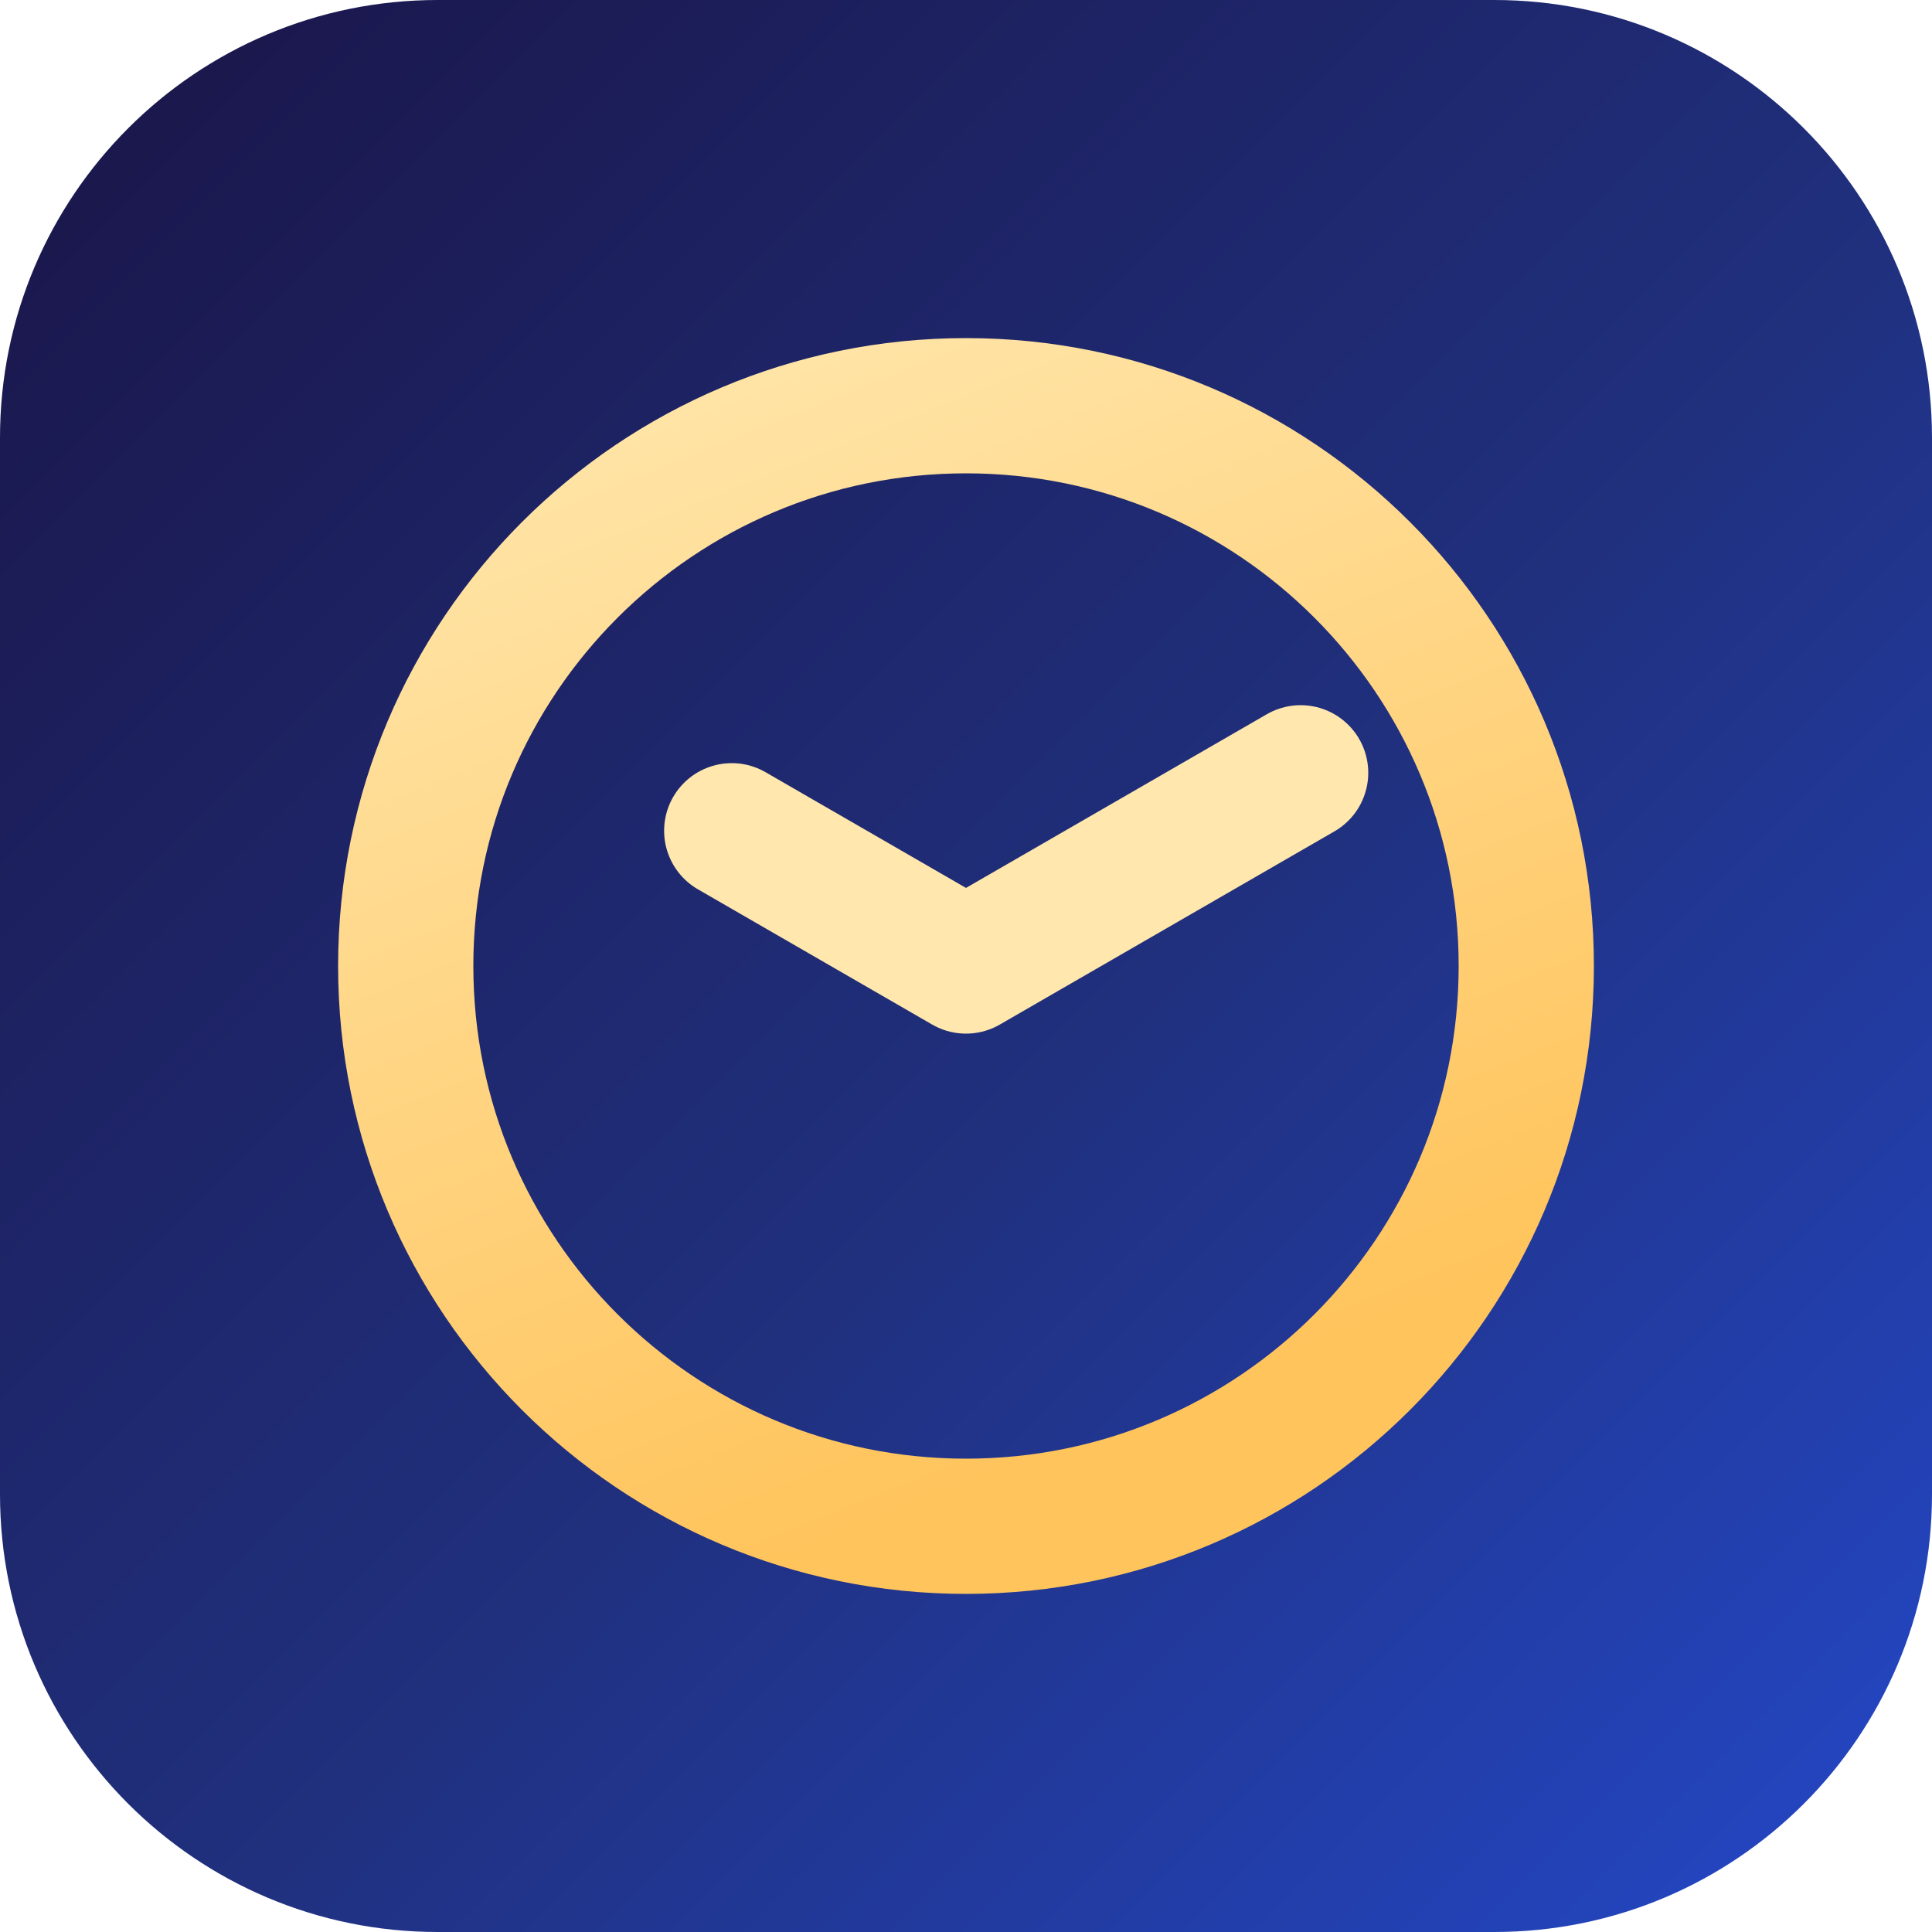
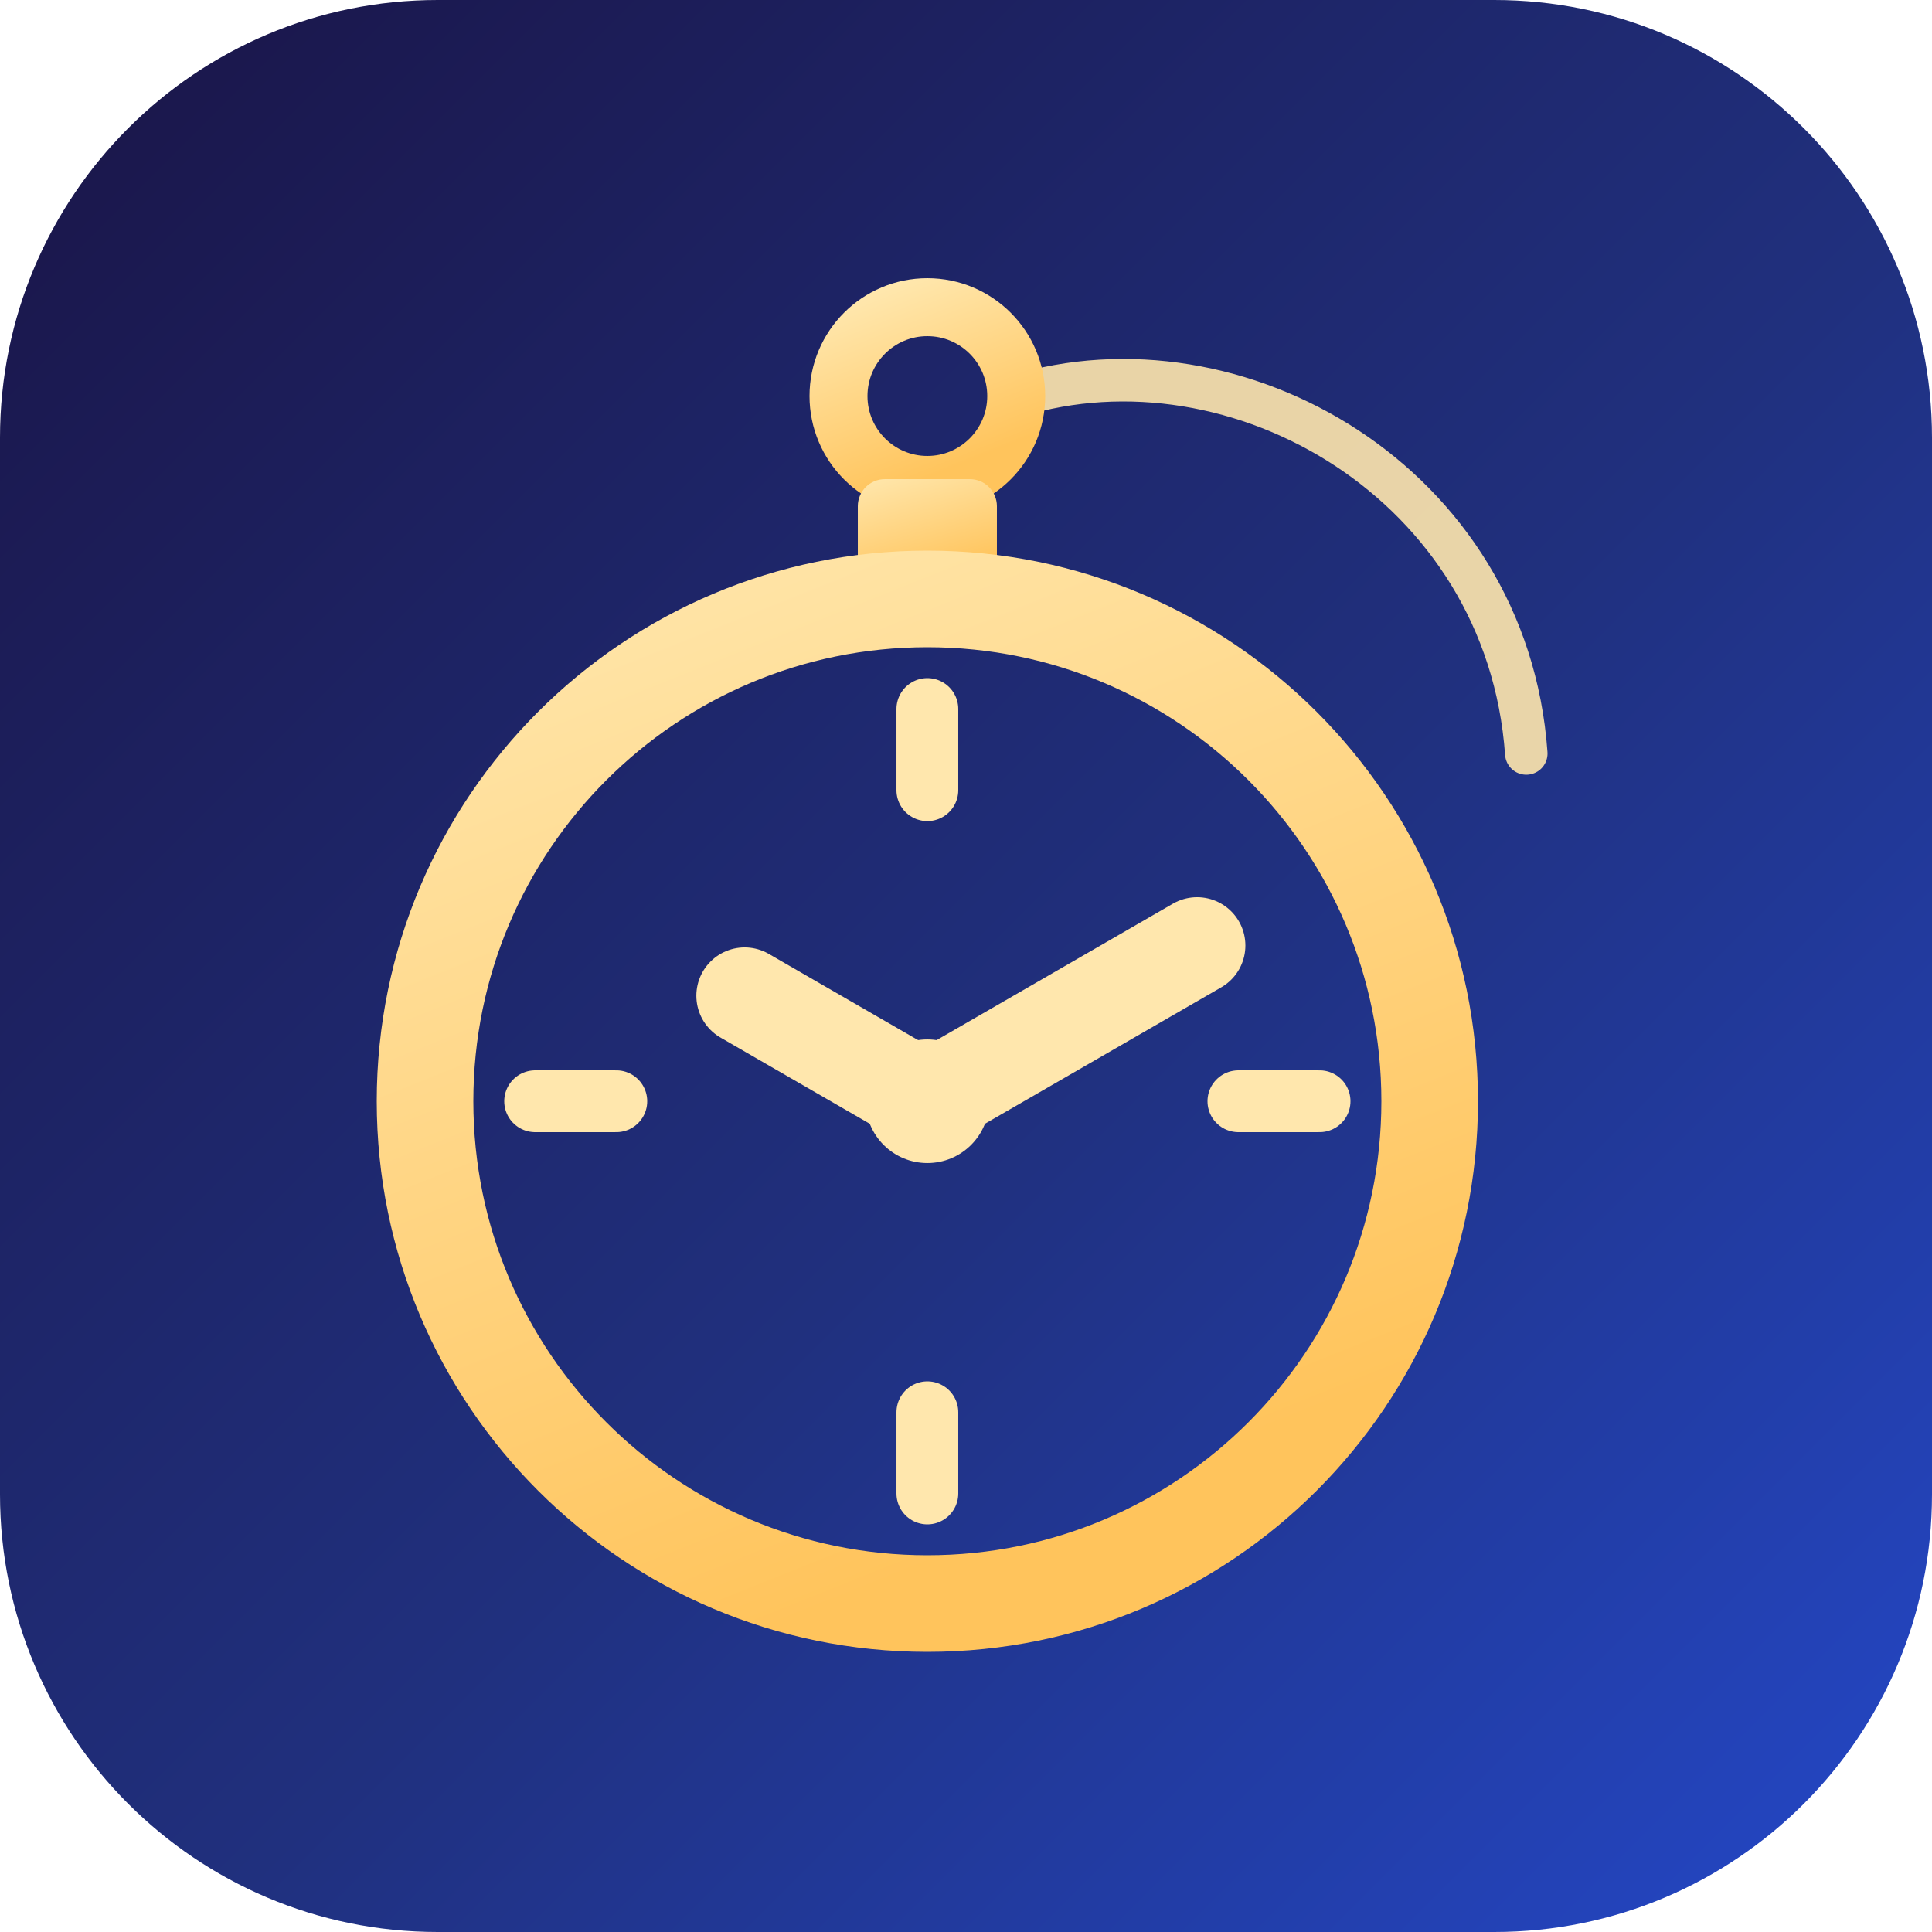
<svg xmlns="http://www.w3.org/2000/svg" viewBox="0 0 512 512">
  <defs>
    <linearGradient id="sky" x1="0" y1="0" x2="1" y2="1">
      <stop offset="0" stop-color="#1a1446" />
      <stop offset="0.55" stop-color="#20307e" />
      <stop offset="1" stop-color="#2448c9" />
    </linearGradient>
    <linearGradient id="gold" x1="0" y1="0" x2="0.4" y2="1">
      <stop offset="0" stop-color="#ffe7ad" />
      <stop offset="1" stop-color="#ffc45c" />
    </linearGradient>
  </defs>
  <rect width="512" height="512" rx="116" fill="url(#sky)" />
-   <path d="M107.52,256 A148.48,148.48 0 1,1 404.48,256 A148.48,148.48 0 1,1 107.52,256 Z" fill="none" stroke="url(#gold)" stroke-width="35.84" />
-   <path d="M256,256 L193.92,220.16 M256,256 L344.68,204.8" fill="none" stroke="#ffe7ad" stroke-width="35.84" stroke-linecap="round" />
+   <path d="M269.31,104.96 C327.68,87.04 399.36,128 404.48,199.68" fill="none" stroke="#ffe7ad" stroke-width="11.26" stroke-linecap="round" opacity="0.9" />
+   <path d="M222.21,104.96 A23.55,23.55 0 1,1 269.31,104.96 A23.55,23.55 0 1,1 222.21,104.96 Z" fill="none" stroke="url(#gold)" stroke-width="15.36" stroke-linecap="round" />
+   <path d="M234.5,126.98 H257.02 A7.17,7.17 0 0,1 264.19,134.14 V147.46 A7.17,7.17 0 0,1 257.02,154.62 H234.5 A7.17,7.17 0 0,1 227.33,147.46 V134.14 A7.17,7.17 0 0,1 234.5,126.98 Z" fill="url(#gold)" />
+   <path d="M112.64,291.84 A133.12,133.12 0 1,1 378.88,291.84 A133.12,133.12 0 1,1 112.64,291.84 Z" fill="none" stroke="url(#gold)" stroke-width="25.6" stroke-linecap="round" />
+   <path d="M245.76,187.9 L245.76,209.41 M349.7,291.84 L328.19,291.84 M245.76,395.78 L245.76,374.27 M141.82,291.84 L163.33,291.84" fill="none" stroke="#ffe7ad" stroke-width="16.38" stroke-linecap="round" />
+   <path d="M245.76,291.84 L197.34,263.88 M245.76,291.84 L317.24,250.57" fill="none" stroke="#ffe7ad" stroke-width="25.6" stroke-linecap="round" />
+   <path d="M229.38,291.84 A16.38,16.38 0 1,1 262.14,291.84 A16.38,16.38 0 1,1 229.38,291.84 Z" fill="#ffe7ad" />
</svg>
